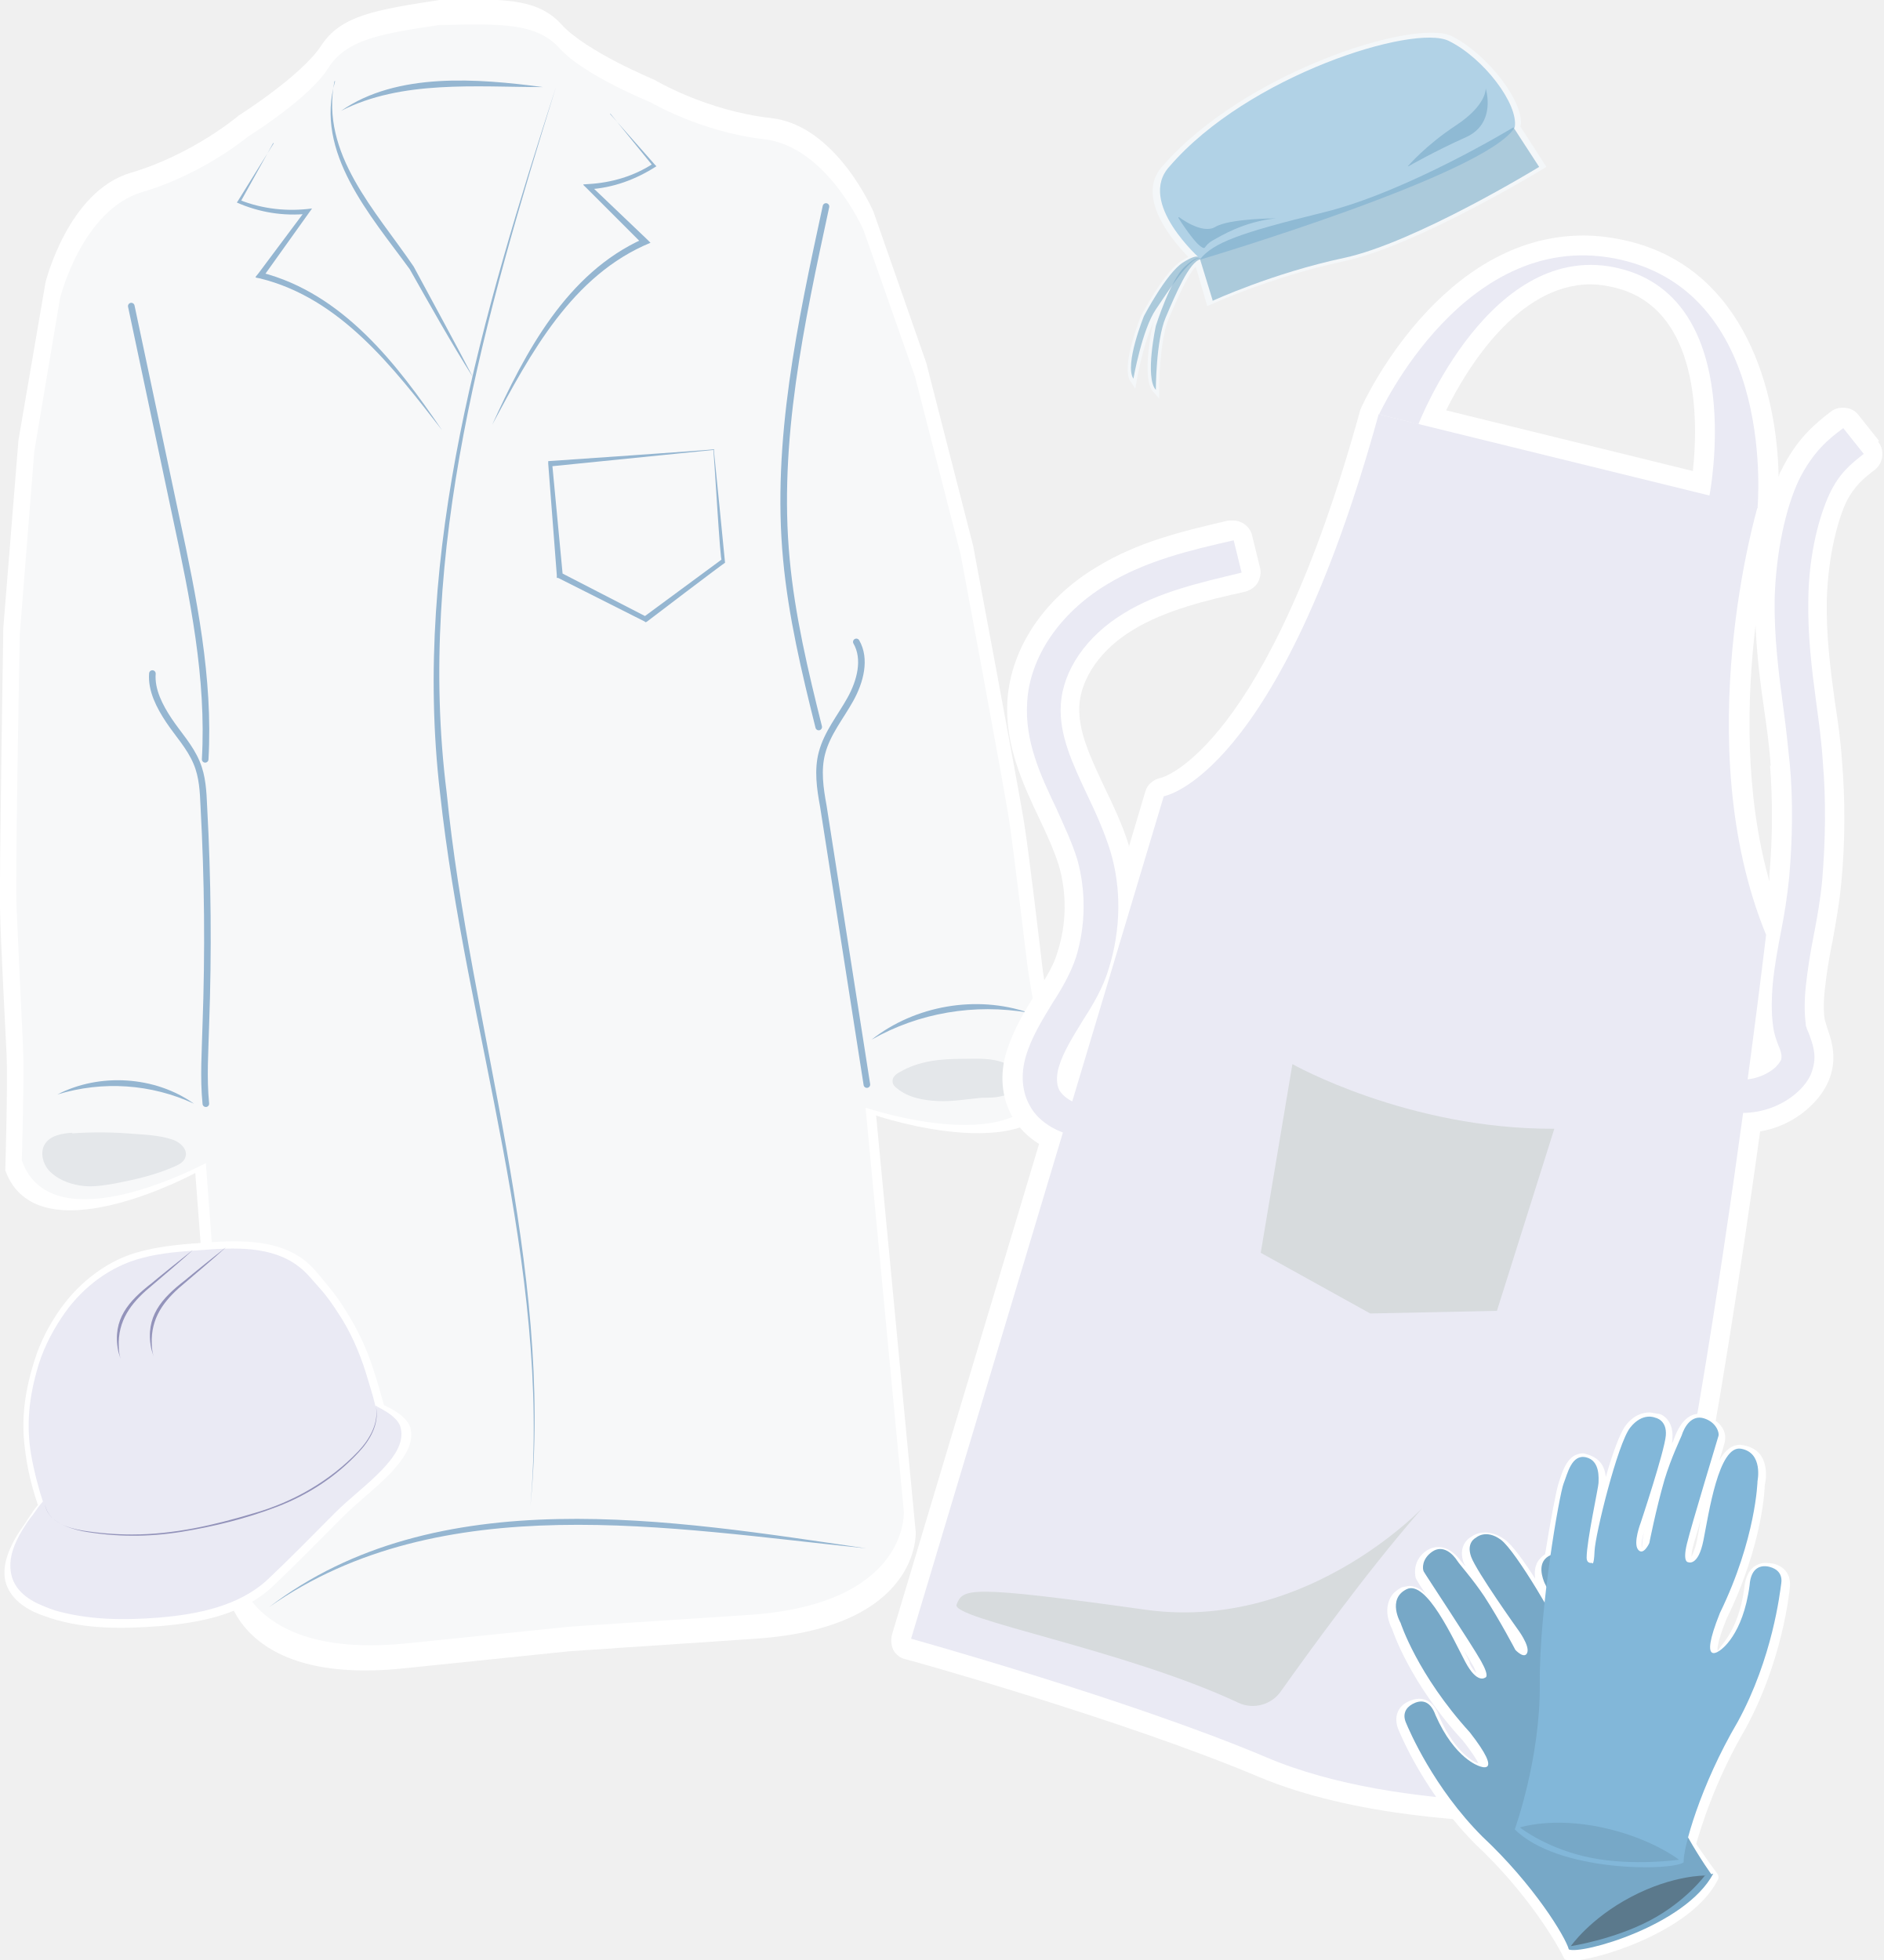
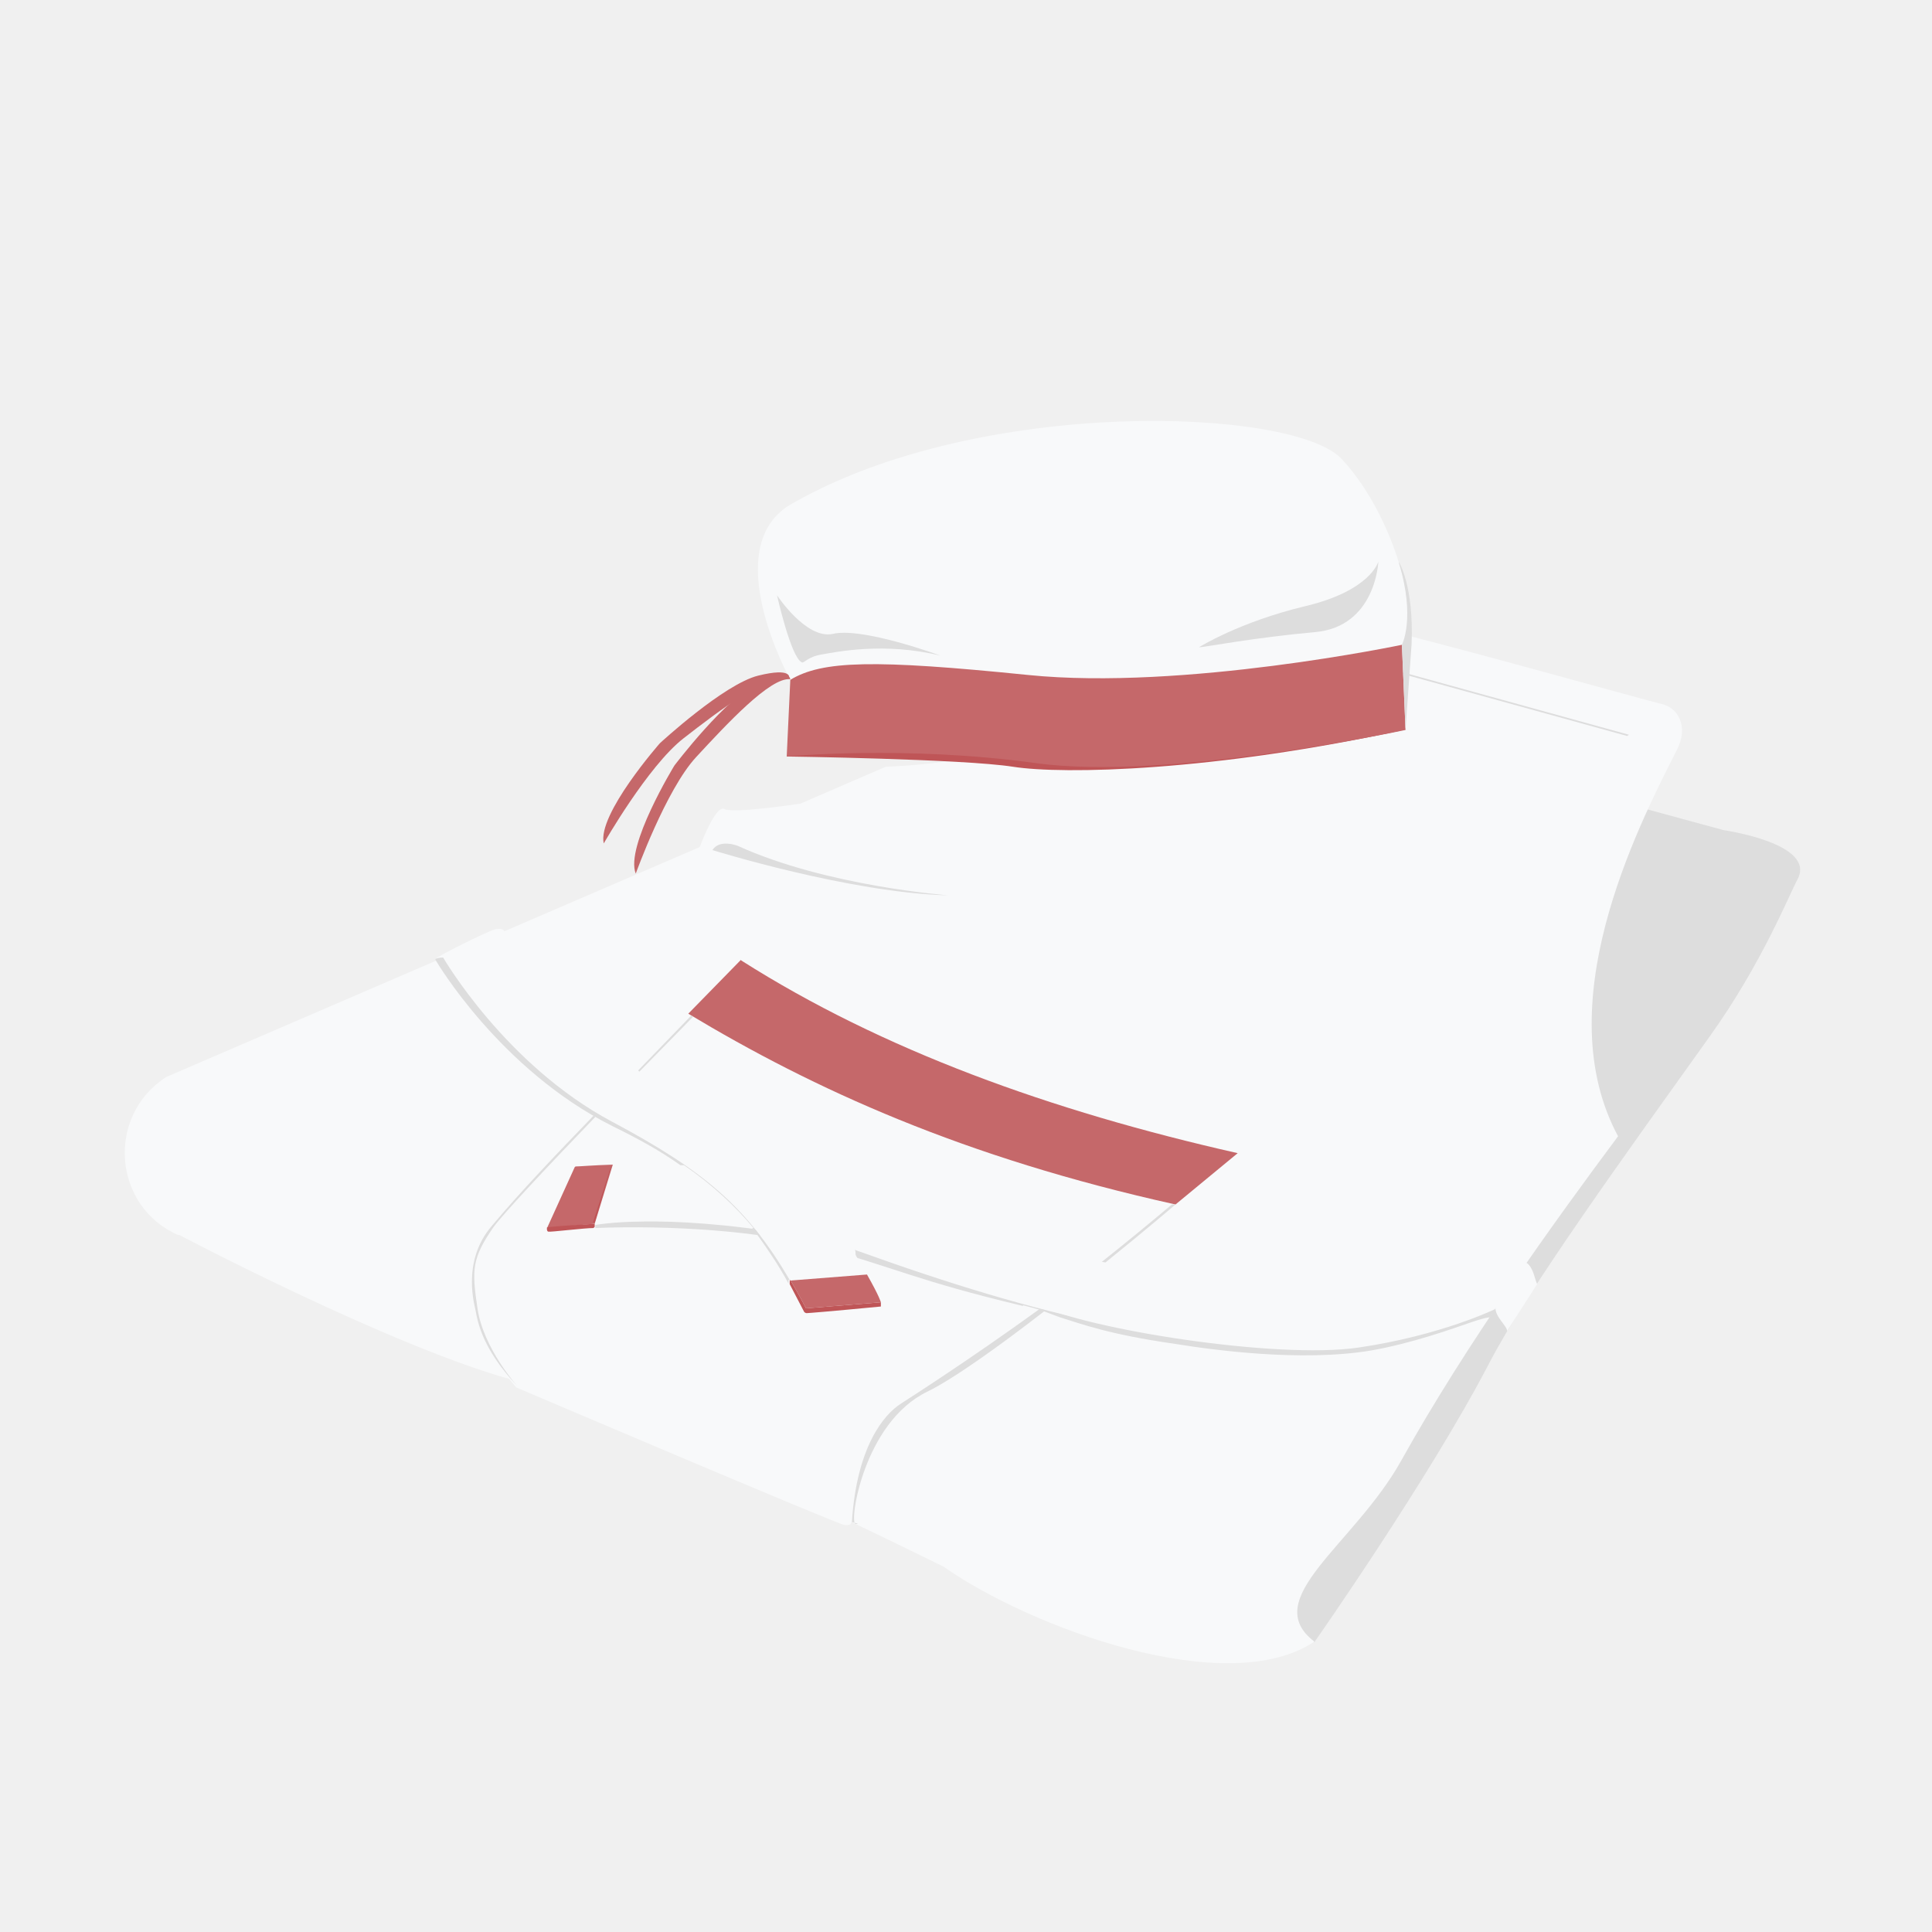
- <svg xmlns="http://www.w3.org/2000/svg" id="Livello_2" data-name="Livello 2" viewBox="0 0 28.55 29.71">
+ <svg xmlns="http://www.w3.org/2000/svg" id="Who_is_at_risk" data-name="Who is at risk" viewBox="0 0 32 32">
  <defs>
    <style>
      .cls-1 {
-         fill: none;
-         stroke: #95b6d1;
-         stroke-linecap: round;
+         fill: #f8f9fa;
      }

-       .cls-1, .cls-2 {
-         stroke-miterlimit: 10;
-         stroke-width: .1px;
+       .cls-2 {
+         fill: #bf5557;
      }

      .cls-3 {
-         fill: #f7f8f9;
+         fill: #ddd;
      }

      .cls-4 {
-         fill: #eaeaf4;
-       }
- 
-       .cls-5, .cls-2 {
-         fill: #f4f7f9;
-       }
- 
-       .cls-6 {
-         fill: #fff;
-       }
- 
-       .cls-7 {
-         fill: #e4e7ea;
-       }
- 
-       .cls-8 {
-         fill: #9393ba;
-       }
- 
-       .cls-9 {
-         fill: #d7dbdd;
-       }
- 
-       .cls-10 {
-         fill: #95b6d1;
-       }
- 
-       .cls-11 {
-         fill: #5b798c;
-       }
- 
-       .cls-12, .cls-13 {
-         fill: #77a8c7;
-       }
- 
-       .cls-14, .cls-15 {
-         fill: #82b7d9;
-       }
- 
-       .cls-2 {
-         stroke: #f4f7f9;
-       }
- 
-       .cls-15, .cls-13 {
-         opacity: .58;
+         fill: #c5686a;
      }
    </style>
  </defs>
-   <g id="Who_is_at_risk" data-name="Who is at risk">
-     <g id="Butchers_meat-packing_employees_personnel_in_slaughterhouses" data-name="Butchers, meat-packing employees, personnel in slaughterhouses">
-       <g>
-         <path class="cls-2" d="m18.2,3.93s-.02-.09-.24.11-.44.9-.44.9c0,0-.17.78,0,.97,0,0,0-.75.15-1.1s.36-.85.53-.88Z" />
-         <path class="cls-2" d="m18.18,3.94s0-.1-.25.06-.59.81-.59.81c0,0-.3.74-.16.95,0,0,.13-.74.34-1.05s.5-.77.67-.78Z" />
-         <path class="cls-5" d="m23.05,1.91c.06-.35-.49-1.08-1.04-1.36-.55-.28-3.15.54-4.39,1.97-.52.57.49,1.47.49,1.47l.19.65s.94-.44,2.07-.68c1.13-.24,3.07-1.43,3.07-1.43l-.4-.62Z" />
-         <path class="cls-15" d="m18.2,3.93s-.98-.86-.47-1.41c1.19-1.38,3.7-2.16,4.23-1.9s1.06.96,1,1.31c-.41.71-4.75,2-4.75,2Z" />
-         <path class="cls-13" d="m18.38,4.56s.91-.42,1.99-.65,2.96-1.38,2.96-1.38l-.39-.6s-1.61.98-2.88,1.29-1.67.46-1.87.71l.19.62Z" />
-         <path class="cls-13" d="m21.35,2.52s.4-.23.87-.44.3-.74.3-.74c0,0,.02.25-.45.56s-.73.62-.73.62Z" />
-         <path class="cls-13" d="m17.86,3.3s.28.45.39.46c.02,0,.03-.06.14-.12s.46-.28.95-.33c0,0-.7,0-.92.13-.2.12-.55-.15-.55-.15Z" />
-         <path class="cls-13" d="m18.2,3.93s-.02-.09-.24.11-.44.9-.44.9c0,0-.17.78,0,.97,0,0,0-.75.15-1.1s.36-.85.53-.88Z" />
-         <path class="cls-13" d="m18.18,3.92s0-.1-.25.06-.59.81-.59.81c0,0-.3.74-.16.95,0,0,.13-.74.34-1.05s.5-.77.67-.78Z" />
-       </g>
-       <g>
-         <path class="cls-6" d="m6.62,0c.97-.02,1.52-.04,1.89.37s1.41.84,1.41.84c0,0,.78.47,1.77.58s1.55,1.42,1.55,1.42l.8,2.29.71,2.77s.69,3.68.77,4.18.23,1.79.28,2.21.31,1.72.31,1.72c-.25,1.4-2.83.53-2.83.53l.6,6.31s.09,1.45-2.43,1.62l-2.53.17-.29.02-2.52.26c-2.52.26-2.67-1.19-2.67-1.19l-.48-6.32s-2.4,1.3-2.88-.04c0,0,.04-1.33.02-1.75S.01,14.27,0,13.77s.05-4.25.05-4.25l.23-2.85.41-2.39s.34-1.38,1.29-1.66,1.64-.87,1.64-.87c0,0,.95-.6,1.25-1.06S5.7.15,6.66,0" />
-         <g>
-           <path class="cls-6" d="m3.96,24.7c.43-.41.99-.65,1.56-.83,1.24-.4,2.56-.51,3.87-.48s2.6.22,3.89.4" />
-           <path class="cls-6" d="m8.44.98c-.94,3-1.88,6.06-1.87,9.2.02,4.36,1.89,8.62,1.47,12.96" />
-           <path class="cls-6" d="m4.02,1.86c-.15.32-.32.63-.53.91.33.14.71.2,1.07.15-.21.35-.45.68-.72.99.62.15,1.16.52,1.62.95s.84.95,1.21,1.46" />
-           <path class="cls-6" d="m9.29,1.41c.2.29.43.56.68.81-.31.2-.66.31-1.03.33.27.31.56.6.88.86-.58.25-1.06.71-1.44,1.21s-.66,1.08-.95,1.65" />
-           <path class="cls-6" d="m1.81,4.4l.7,3.3c.26,1.24.53,2.5.46,3.77" />
-           <path class="cls-6" d="m2.13,10.14c-.02.26.11.51.26.73s.33.41.43.66c.09.22.1.46.12.69.06,1.13.07,2.27.03,3.4-.02.41-.04.83,0,1.24" />
-           <path class="cls-6" d="m12.66,2.84c-.39,1.81-.79,3.66-.62,5.51.08.89.29,1.76.5,2.62" />
-           <path class="cls-6" d="m13.12,9.64c.16.27.06.62-.09.9s-.36.53-.44.83c-.07.27-.03.56.02.84.23,1.45.45,2.9.68,4.35" />
-           <path class="cls-6" d="m13.37,15.85c.71-.47,1.62-.63,2.45-.42" />
-           <path class="cls-6" d="m.65,16.71c.68-.28,1.49-.22,2.13.15" />
-           <path class="cls-6" d="m.89,17.31c-.17.01-.36.05-.44.19-.07.13-.02.29.08.39.12.14.3.21.48.23s.36,0,.54-.03c.32-.06.64-.14.93-.27.07-.03.15-.07.17-.15.04-.11-.07-.22-.18-.26-.23-.08-.48-.09-.72-.1-.29-.02-.57-.02-.86,0Z" />
-           <path class="cls-6" d="m15.42,16.73c.1-.03.29-.12.27-.26-.02-.1-.16-.2-.25-.24-.2-.09-.45-.07-.66-.07-.34,0-.68.03-.97.2-.06.03-.12.09-.11.15,0,.04.04.08.07.11.18.14.41.19.64.19s.45-.03.68-.05c.11,0,.22,0,.33-.03Z" />
-           <path class="cls-6" d="m4.98.89c-.14.53.01,1.09.27,1.57s.62.89.93,1.34c.37.54.67,1.13.96,1.71" />
-           <path class="cls-6" d="m5.09,1.35c.19-.17.44-.24.69-.28.81-.15,1.64-.19,2.45-.09" />
-           <polygon class="cls-6" points="10.9 6.65 11.05 8.39 9.84 9.29 8.49 8.61 8.35 6.87 10.9 6.65" />
-         </g>
-       </g>
-       <g>
-         <path class="cls-3" d="m6.66.38c.94-.02,1.47-.04,1.83.36s1.37.81,1.37.81c0,0,.76.45,1.72.56s1.51,1.38,1.51,1.38l.78,2.22.69,2.69s.67,3.58.74,4.06.22,1.74.27,2.15.3,1.67.3,1.67c-.24,1.36-2.75.51-2.75.51l.58,6.12s.09,1.41-2.36,1.57l-2.45.16-.28.02-2.44.25c-2.44.25-2.59-1.15-2.59-1.15l-.46-6.13s-2.33,1.26-2.79-.04c0,0,.04-1.29.02-1.7s-.08-1.68-.1-2.16.05-4.12.05-4.12l.22-2.77.39-2.32s.33-1.34,1.25-1.61,1.6-.84,1.6-.84c0,0,.93-.58,1.21-1.03s.81-.53,1.75-.67" />
-         <g>
-           <path class="cls-10" d="m4.08,24.36c2.54-1.94,6.1-1.32,9.05-.89-2.97-.3-6.44-.94-9.05.89h0Z" />
-           <path class="cls-10" d="m8.43,1.31c-1.07,3.45-2.12,7.05-1.66,10.7.36,3.61,1.63,7.16,1.27,10.82.32-3.67-.98-7.2-1.37-10.81-.43-3.67.65-7.26,1.76-10.71h0Z" />
-           <path class="cls-10" d="m4.14,2.17l-.5.9s-.01-.04-.01-.04c.35.14.73.18,1.1.13,0,0-.05.07-.05.07l-.7.98-.02-.08c1.24.32,2.06,1.39,2.74,2.39-.74-.95-1.54-2-2.76-2.3-.09-.02-.08,0-.02-.08,0,0,.71-.95.71-.95l.04.05c-.37.04-.74-.02-1.08-.17,0,0,.02-.03.02-.03l.54-.87h0Z" />
-           <path class="cls-10" d="m9.25,1.73l.68.77.02.02c-.31.2-.66.33-1.03.35,0,0,.03-.06.03-.06l.86.82.05.05c-1.19.49-1.82,1.68-2.4,2.76.5-1.1,1.13-2.3,2.29-2.82,0,0-.01.08-.01.08l-.85-.85c-.07-.07-.07-.05.03-.06.35-.02.69-.12.98-.31v.04s-.65-.8-.65-.8h0Z" />
-           <path class="cls-1" d="m1.99,4.64l.68,3.21c.26,1.21.51,2.43.44,3.66" />
-           <path class="cls-1" d="m2.31,10.21c-.02.25.11.5.25.71s.32.4.42.64c.09.21.1.44.11.67.06,1.1.07,2.2.03,3.3-.01.4-.04.8,0,1.2" />
-           <path class="cls-1" d="m12.52,3.13c-.38,1.76-.77,3.56-.6,5.35.08.86.28,1.7.49,2.54" />
-           <path class="cls-1" d="m12.98,9.73c.15.26.06.6-.09.87s-.35.51-.43.81c-.07.26-.03.54.02.81.22,1.41.44,2.82.66,4.22" />
-           <path class="cls-10" d="m13.21,15.76c.66-.52,1.59-.68,2.38-.41-.82-.14-1.66,0-2.38.41,0,0,.72-.4,0,0Z" />
-           <path class="cls-10" d="m.87,16.59c.64-.33,1.48-.28,2.07.14-.65-.3-1.38-.35-2.07-.14,0,0,.68-.21,0,0Z" />
-           <path class="cls-7" d="m1.1,17.17c-.16.01-.35.04-.43.19-.06.12-.02.28.07.38.12.13.29.2.47.23s.35,0,.53-.03c.31-.06.62-.13.91-.26.07-.03.14-.07.16-.14.04-.11-.07-.22-.18-.26-.22-.08-.47-.08-.7-.1-.28-.02-.56-.02-.84,0Z" />
-           <path class="cls-7" d="m15.21,16.61c.1-.03.29-.12.27-.25-.02-.1-.16-.2-.24-.24-.2-.09-.44-.07-.65-.07-.33,0-.66.03-.95.2-.06.03-.12.08-.11.15,0,.04.04.08.07.1.17.14.4.18.62.19s.44-.03.66-.05c.11,0,.22,0,.32-.03Z" />
-           <path class="cls-10" d="m5.07,1.23c-.22,1.1.63,1.97,1.2,2.81.29.54.62,1.14.9,1.68-.33-.52-.66-1.11-.96-1.64-.59-.81-1.45-1.77-1.13-2.85h0Z" />
-           <path class="cls-10" d="m5.17,1.68c.85-.59,2.07-.49,3.06-.36-1.01,0-2.14-.11-3.06.36h0Z" />
-           <path class="cls-10" d="m10.82,6.82s.17,1.69.17,1.71c-.01,0-1.17.88-1.18.89-.02.01-.02.02-.04,0,0,0-1.31-.66-1.31-.66h-.02s0-.04,0-.04l-.13-1.69v-.04s2.48-.17,2.52-.18h0Zm0,0l-2.48.25.03-.04.16,1.69-.03-.04,1.3.67s-.04,0-.04,0l1.18-.87c-.02.13-.12-1.7-.13-1.67h0Z" />
-         </g>
-       </g>
-       <g>
-         <g>
-           <path class="cls-6" d="m5.82,21.29s.05.08-.04.34c-.15.45-.71.8-.79.85-.27.18-.56.33-.87.44-.32.12-.66.19-1,.26-.28.05-.56.11-.85.12s-.56,0-.84-.02c-.74-.05-.82-.37-.82-.37,0,0-.01-.04-.04-.11-.05-.15-.14-.44-.18-.75-.07-.45-.04-.88.13-1.42.09-.29.23-.56.41-.81.29-.4.72-.73,1.2-.85.3-.08.62-.11.93-.13.51-.04,1.12-.07,1.55.26.13.1.22.22.32.34.11.13.21.26.3.41.18.28.33.59.43.91.06.18.11.36.16.54,0,0,.34.14.4.34.07.26-.13.5-.29.68-.23.24-.5.44-.74.68-.35.35-.7.71-1.06,1.05-.46.43-1.11.55-1.72.6-.55.04-1.1.05-1.64-.12-.06-.02-.11-.04-.17-.06-.23-.09-.46-.25-.52-.51-.05-.24.06-.49.18-.69.05-.08.11-.16.16-.24.05-.07.1-.16.16-.22" />
-           <path class="cls-6" d="m3.43,18.82c-.14.12-.49.43-.62.54-.29.24-.52.5-.53.9,0,.09,0,.18.03.27h0s-.03-.09-.04-.13c-.1-.49.17-.78.53-1.06.14-.11.5-.41.64-.52,0,0,0,0,0,0h0Z" />
-           <path class="cls-6" d="m2.91,18.85c-.14.12-.49.43-.62.54-.29.24-.52.5-.53.9,0,.09,0,.18.03.27h0s-.03-.09-.04-.13c-.1-.49.17-.78.53-1.06.14-.11.5-.41.64-.52,0,0,0,0,0,0h0Z" />
-           <path class="cls-6" d="m.6,22.84c.05.28.36.37.6.42.26.05.52.07.77.06.65,0,1.29-.14,1.91-.33.62-.18,1.21-.5,1.66-.98.18-.18.32-.43.28-.7.05.26-.09.52-.27.7-.36.38-.8.68-1.29.86-.49.18-.99.32-1.51.4-.51.08-1.04.09-1.56-.01-.24-.05-.55-.15-.59-.43h0Z" />
-         </g>
-         <g>
-           <path class="cls-4" d="m5.71,21.31s.05.07-.04.32c-.15.44-.68.77-.76.82-.26.18-.54.32-.84.43-.31.12-.64.18-.96.25-.27.05-.54.1-.82.11s-.54,0-.81-.02c-.71-.05-.79-.35-.79-.35,0,0-.01-.04-.04-.11-.05-.15-.13-.43-.18-.72-.07-.43-.04-.85.12-1.37.09-.28.23-.54.4-.78.28-.39.69-.7,1.16-.82.29-.08.6-.1.89-.12.5-.04,1.08-.07,1.49.25.12.09.21.21.31.32.11.12.2.25.29.39.18.27.31.57.41.88.05.17.11.35.15.52,0,0,.33.14.38.32.07.25-.12.48-.28.65-.22.23-.49.43-.71.65-.34.34-.67.68-1.02,1.01-.44.41-1.07.53-1.65.58-.53.04-1.06.04-1.58-.11-.06-.02-.11-.04-.16-.06-.23-.09-.45-.24-.5-.49-.05-.24.05-.47.17-.67.05-.08.1-.16.16-.23.05-.07.1-.15.16-.21" />
-           <path class="cls-8" d="m3.41,18.92c-.13.12-.47.41-.6.52-.28.23-.5.48-.51.86,0,.09,0,.17.03.26h0s-.03-.08-.04-.13c-.09-.47.16-.75.51-1.02.13-.11.48-.39.62-.5,0,0,0,0,0,0h0Z" />
-           <path class="cls-8" d="m2.91,18.96c-.13.12-.47.41-.6.52-.28.23-.5.48-.51.86,0,.09,0,.17.03.26h0s-.03-.08-.04-.13c-.09-.47.16-.75.51-1.02.13-.11.48-.39.62-.5,0,0,0,0,0,0h0Z" />
-           <path class="cls-8" d="m.68,22.8c.05.27.34.36.57.4.25.04.5.06.75.06.63,0,1.24-.14,1.84-.32.6-.17,1.16-.49,1.59-.94.17-.18.31-.42.27-.67.05.25-.09.5-.26.68-.34.37-.77.65-1.24.83-.47.18-.96.3-1.45.38-.5.08-1,.08-1.5-.01-.23-.05-.53-.15-.57-.41h0Z" />
-         </g>
-       </g>
-       <g>
-         <path class="cls-6" d="m28.48,6.68l-.31-.39c-.06-.08-.15-.11-.24-.11-.06,0-.13.02-.18.06-.23.18-.51.4-.75.89-.02.03-.03.06-.04.1-.02-1.27-.5-3.16-2.3-3.58-.22-.05-.44-.08-.66-.08-2.15,0-3.32,2.49-3.38,2.64-1.42,5.16-3.01,5.58-3.02,5.58-.11.02-.21.1-.24.21l-.25.84v-.03c-.1-.32-.25-.63-.38-.9-.21-.45-.39-.83-.37-1.22.03-.42.33-.85.81-1.14.49-.3,1.11-.45,1.7-.58.08-.02.15-.07.19-.13.04-.07.06-.15.04-.23l-.12-.49c-.03-.14-.16-.23-.29-.23-.02,0-.05,0-.07,0-.68.16-1.38.32-2.02.72-.79.48-1.28,1.23-1.33,2.01-.04.67.23,1.25.47,1.76.12.25.23.49.31.74.12.41.12.88-.02,1.31-.06.21-.18.4-.33.63-.16.25-.33.53-.44.87-.11.35-.08.7.08.99.09.16.23.31.41.42l-2.23,7.44c-.02.08-.01.16.02.23.04.07.1.12.18.14.03,0,3.34.93,5.35,1.78,1.45.61,3.33.7,4.33.7h0c.51,0,.84-.02.84-.02.09,0,.18-.06.23-.13.81-1.21,1.64-6.23,2.21-10.33.29-.05.55-.18.76-.38.16-.15.27-.32.32-.51.08-.3-.02-.55-.07-.7,0,0-.03-.1-.03-.1-.02-.11-.02-.29,0-.46.03-.27.07-.51.12-.75.05-.28.1-.55.13-.87.06-.61.06-1.27.01-1.85-.02-.3-.06-.59-.11-.91-.07-.51-.13-1-.12-1.53.02-.67.17-1.21.29-1.47.13-.26.27-.37.44-.5.06-.05.1-.12.11-.2s-.01-.16-.06-.22Zm-2.82.46l-3.74-.92c.3-.61,1.08-1.91,2.19-1.91.12,0,.24.02.37.05,1.3.32,1.26,2.06,1.18,2.78Zm1.17,4.46c.04.52.04,1.11-.01,1.66,0,.03,0,.06,0,.1-.38-1.35-.34-2.79-.21-3.88.02.45.07.86.13,1.27.04.28.08.56.1.86Z" />
-         <g>
-           <path class="cls-4" d="m16.15,17.18c-.24-.08-.44-.23-.54-.42-.12-.21-.14-.48-.06-.75.09-.3.25-.55.4-.8.15-.23.28-.46.36-.7.15-.49.15-1.01.02-1.48-.08-.26-.2-.51-.32-.78-.24-.5-.48-1.02-.44-1.61.04-.68.49-1.34,1.19-1.77.6-.37,1.28-.53,1.94-.68l.12.49c-.62.15-1.26.29-1.79.62-.56.34-.92.86-.95,1.38-.03.46.18.9.4,1.37.13.27.26.56.35.85.17.56.16,1.19-.02,1.77-.09.31-.25.57-.41.82-.14.23-.28.45-.35.68-.04.14-.04.27.01.36.05.08.14.15.27.2l-.16.47Z" />
-           <path class="cls-4" d="m26.41,16.87c-.09,0-.18-.01-.27-.03l.11-.49c.23.05.49-.02.66-.17.06-.06.08-.1.09-.12.01-.06,0-.12-.05-.23-.03-.08-.06-.17-.07-.25-.04-.25-.02-.52-.01-.66.03-.3.08-.56.13-.82.05-.25.09-.51.12-.8.05-.57.06-1.17.01-1.71-.03-.3-.06-.58-.1-.87-.07-.52-.14-1.07-.13-1.65.02-.68.16-1.36.37-1.8.21-.42.45-.62.67-.78l.31.39c-.19.15-.37.29-.52.61-.14.3-.31.87-.32,1.59-.01.55.05,1.05.12,1.57.04.29.08.59.1.9.05.57.04,1.21-.01,1.8-.03.31-.08.58-.13.84-.05.25-.09.5-.12.78-.02.2-.02.39,0,.54,0,.06.03.11.05.16.05.14.12.31.06.52-.03.13-.11.25-.23.36-.23.21-.54.32-.84.32Z" />
-           <g>
-             <path class="cls-4" d="m20.9,6.28l5.74,1.41s-1.06,3.58.13,6.48c0,0-1.33,11.32-2.54,13.13,0,0-2.98.21-5.03-.66s-5.39-1.8-5.39-1.8l3.83-12.77s1.74-.28,3.26-5.8Z" />
-             <path class="cls-4" d="m20.9,6.28l.6.15s1.1-2.84,3.05-2.36,1.36,3.45,1.36,3.45l.73.18s.3-3.21-2.06-3.76-3.68,2.35-3.68,2.35Z" />
-             <path class="cls-9" d="m19.59,16.13s1.75.99,3.97.98l-.87,2.76-1.92.04-1.66-.92.48-2.86Z" />
-             <path class="cls-9" d="m18.77,25.81c.23.11.51.03.65-.18.42-.59,1.28-1.78,2.07-2.69.47-.55-1.42,1.84-4.13,1.46s-2.76-.32-2.86-.08c-.1.22,2.54.68,4.27,1.49Z" />
-           </g>
-         </g>
-       </g>
-       <g>
-         <path class="cls-6" d="m23.71,29.69c-.1-.22-.56-1-1.34-1.73-.77-.77-1.14-1.66-1.18-1.76-.06-.17-.01-.32.14-.4.06-.03.12-.05.18-.05.1,0,.23.05.31.28.24.55.54.69.59.7-.02-.04-.08-.15-.24-.35-.8-.87-1.06-1.66-1.07-1.69,0,0-.12-.21-.05-.41.03-.1.1-.17.2-.22.01,0,.09-.02.11-.02.08,0,.17.04.25.12-.13-.19-.14-.22-.15-.24-.02-.07-.04-.28.17-.42.05-.03.11-.05.17-.05.17,0,.29.14.35.22.02.02.04.05.06.07,0-.01-.01-.03-.02-.04-.09-.24.04-.37.12-.41h0s.07-.06.2-.06c.09,0,.19.03.29.1.12.08.31.35.47.6-.03-.21.06-.31.15-.37.08-.5.17-.97.2-1.06.07-.23.15-.47.38-.47.18.04.32.13.34.36.1-.35.21-.66.3-.78.13-.17.27-.2.37-.2.01,0,.11.02.12.02.07,0,.24.11.22.37,0,.03,0,.06-.02.11,0-.02.02-.04.03-.06.1-.3.24-.42.4-.42.33.08.4.27.39.38,0,.02,0,.05-.09.33.08-.15.19-.24.32-.24.16.02.25.08.31.16.12.18.07.42.06.45,0,.02-.02.89-.58,2.03-.16.4-.14.48-.13.49,0-.06.31-.27.4-.96.03-.34.24-.38.33-.38,0,0,.09.01.1.01.18.04.28.17.26.36-.01.11-.12,1.13-.67,2.14-.48.82-.69,1.55-.75,1.75.17.25.32.45.32.45.02.03.03.07,0,.11-.4.77-1.83,1.21-2.21,1.21,0,0-.09-.01-.1-.02Zm-1.44-4.49c.04.09.08.14.11.16-.01-.02-.02-.05-.04-.09-.03-.05-.08-.14-.15-.25.01.02.09.18.09.18Zm3.51-2.17c-.05.19-.1.34-.12.42-.02.07-.02.12-.02.15.01-.03.05-.1.08-.24,0,0,.05-.26.06-.33Zm-.85.16c-.04.12-.06.24-.04.27,0-.02,0-.13.04-.27Z" />
-         <g>
-           <path class="cls-12" d="m25.94,28.41s-.64-.87-.93-1.9-1.04-2.52-1.13-2.65-.23-.38-.41-.27-.08.35-.06.4.4.75.46.97c.03.09-.05.09-.05.09,0,0,0,.08-.09-.16s-.75-1.38-.98-1.55-.38-.03-.38-.03c0,0-.15.07-.07.29s.7,1.09.7,1.09c0,0,.19.25.15.36s-.18-.04-.18-.04c0,0-.23-.44-.47-.81-.18-.27-.38-.49-.41-.54-.07-.11-.22-.25-.38-.14s-.15.26-.13.3.73,1.11.87,1.36.06.25.06.25c0,0-.12.1-.3-.24s-.59-1.25-.89-1.1-.09.51-.09.51c0,0,.25.78,1.05,1.66.53.68.14.51.14.51,0,0-.37-.11-.66-.77-.09-.25-.24-.23-.35-.17s-.15.16-.1.28.42.99,1.16,1.73c.78.73,1.26,1.52,1.31,1.71.19.08,1.77-.36,2.19-1.15Z" />
-           <path class="cls-11" d="m25.85,28.42s-.29.4-.84.69-1.2.39-1.2.39c0,0,.29-.42.92-.75s1.12-.32,1.12-.32Z" />
-         </g>
-         <g>
-           <path class="cls-14" d="m22.96,27.73s.39-1.07.38-2.21.3-2.88.36-3.03.12-.45.34-.4.19.33.19.39-.18.88-.18,1.13c0,.1.08.08.08.08,0,0,.03.07.04-.18s.35-1.63.54-1.87.38-.15.38-.15c0,0,.18.03.16.27s-.38,1.32-.38,1.32c0,0-.12.31-.04.41s.17-.1.17-.1c0,0,.1-.51.23-.96.1-.33.24-.62.26-.67.04-.13.15-.32.34-.26s.23.22.22.26-.41,1.35-.48,1.64.02.28.02.28c0,0,.15.07.23-.33s.23-1.45.57-1.39.25.49.25.49c0,0-.02.87-.57,2-.34.85.01.56.01.56,0,0,.34-.22.44-.98.02-.28.18-.31.3-.28s.2.11.18.25-.13,1.13-.66,2.1c-.57.97-.83,1.92-.82,2.13-.17.13-1.91.16-2.57-.51Z" />
-           <path class="cls-12" d="m23.05,27.71s.41.32,1.06.45,1.34.03,1.34.03c0,0-.42-.33-1.17-.49s-1.24,0-1.24,0Z" />
-         </g>
-       </g>
+   <g id="Butchers_meat-packing_employees_personnel_in_slaughterhouses" data-name="Butchers, meat-packing employees, personnel in slaughterhouses">
+     <g>
+       <path class="cls-3" d="m21.77,27.2s1.9-2.71,2.89-4.61c.63-1.22,2.32-3.55,3.67-5.44.85-1.19,1.3-2.32,1.44-2.58.33-.6-1.22-.82-1.22-.82l-2.28-.62-5.51,13.54,1,.52Z" />
+       <path class="cls-1" d="m2.96,20.45s3.55,1.87,5.55,2.41,7.12,3.09,7.12,3.09c1.44,1.01,4.69,2.21,6.14,1.24-.93-.71.66-1.6,1.44-3,1.08-1.94,2.54-3.96,3.59-5.37-1.16-2.16.28-5.04.97-6.39.21-.4.02-.71-.25-.77-.23-.05-4.12-1.15-5.23-1.38-.19-.04-.37-.02-.51.07-.8.49-3.8,2.22-7.11,2.35l-1.41.61s-1.11.17-1.26.09-.41.63-.41.63l-8.84,3.81c-1,.65-.88,2.15.21,2.62Z" />
+       <path class="cls-1" d="m8.17,20.33c.35-.51,4.1-4.3,4.1-4.3,0,0,3.55,2.32,8.08,3.14-1.88,1.64-5.16,3.91-5.44,4.09s-.73.71-.81,1.96c0,0,0,.05-.11.04s-5.44-2.28-5.44-2.28c0,0-.56-.62-.66-1.28s-.09-.84.26-1.35Z" />
+       <path class="cls-4" d="m12.28,15.91c2.33,1.48,5.12,2.49,8.22,3.19l-1.03.85c-3.52-.78-5.99-1.91-8.07-3.16l.87-.89Z" />
+       <path class="cls-3" d="m16.95,21.62l.26.07s.32.12.35.13c.36.11.79.28,1.91.44.62.1,2.08.3,3.23.11.69-.12,1.35-.36,1.7-.48.24-.08.28-.07.28-.07l.09-.14s-.9.44-2.27.64-4.52-.31-5.31-.71c-1.76-.53-3.12-1-4.07-1.16-2.21-.37-3.26-.16-3.26-.16v.05c1.24-.05,2.74.05,3.7.31,1.28.35,1.62.56,3.38.98Z" />
+       <path class="cls-1" d="m10.16,19.28c.95-.02,2.81.02,4.52.55,2.42.75,5.59,1.8,7.61,1.67,1.66-.11,2.91-.64,3-.58.11.08.13.27.17.35,0,0-.5.78-.5.78.02-.07-.2-.24-.19-.39,0-.01-.03-.04-.15,0-.42.16-1.51.65-2.36.64-2.66.07-5.05-.5-8.05-1.58-1.52-.55-3.34-.53-4.36-.46" />
+       <path class="cls-4" d="m9.85,20.27c-.39.03-.66.06-.76.08-.04,0-.02-.03-.02-.03l.45-.99s.01-.01.02-.01c.06,0,.28-.02.61-.03" />
+       <path class="cls-2" d="m9.06,20.33s-.01.06.02.07.6-.06.75-.06c0,0,.02-.02.02-.02v-.05s-.71.04-.79.06Z" />
+       <polyline class="cls-2" points="10.12 19.32 9.82 20.25 9.85 20.25 10.13 19.31" />
+       <polygon class="cls-3" points="21.91 10.77 26.98 12.17 26.95 12.19 21.81 10.77 21.91 10.77" />
+       <path class="cls-3" d="m11.8,14.08s2.28.71,3.91.75c0,0-2.02-.15-3.49-.82,0,0-.3-.12-.42.07Z" />
+       <path class="cls-1" d="m13.08,21.2c-.71-1.21-1.42-1.81-2.94-2.62-1.77-.94-2.8-2.72-2.8-2.72,0,0-.08,0-.12.02-.02-.02.88-.47.99-.49.13-.02.14.03.14.03,0,0,.72,1.57,2.58,2.51,1.5.6,2.45,1.67,3.03,2.54.02.03.17.18.19.21.04.07,0,.08.04.14.06.09.11.18.16.27l-1.27.1Z" />
+       <path class="cls-4" d="m13.09,21.2c.11.19.14.24.26.47l1.24-.1s-.02-.09-.23-.46l-1.27.1Z" />
+       <path class="cls-2" d="m13.09,21.2c.11.19.14.24.26.47l1.24-.1s0,.06,0,.07c-.83.08-1.21.11-1.23.11s-.04-.02-.04-.02l-.24-.46v-.05Z" />
+       <path class="cls-3" d="m13.08,21.2c-.71-1.21-1.42-1.81-2.94-2.62-1.77-.94-2.8-2.72-2.8-2.72,0,0-.07,0-.12.02-.02.01,0,.03,0,.03,0,0,1.05,1.8,2.92,2.74.43.21.81.42,1.13.65.01,0,.05,0,.06,0,.48.33.86.69,1.15,1.04h-.02c.21.28.46.65.6.92v-.06Z" />
+       <path class="cls-3" d="m17.22,21.68c-1.16.84-2.13,1.46-2.3,1.57-.28.18-.73.71-.81,1.96,0,0,.17.04.06.03s.13-1.68,1.19-2.19c.43-.21,1.2-.76,1.96-1.35" />
+       <path class="cls-3" d="m18.31,20.91c.67-.54,1.16-.96,1.16-.96h-.06c-.38.32-.77.64-1.16.95" />
+       <path class="cls-3" d="m10.57,17.73c.34-.35.64-.66.88-.91l.03.02c-.26.27-.57.58-.89.91l-.02-.02Z" />
+       <path class="cls-3" d="m9.86,18.5c-.81.84-1.54,1.62-1.69,1.83-.35.51-.36.69-.26,1.35s.66,1.28.66,1.28c-.4-.43-.62-.82-.69-1.24,0-.04-.26-.81.27-1.42.46-.55,1.08-1.2,1.68-1.82l.03.02Z" />
+     </g>
+     <g>
+       <path class="cls-1" d="m13.09,11.26s-1.24-2.24.05-2.93c3.11-1.77,8.28-1.58,9.08-.73s1.33,2.49,1,3.08c-1.22,1.05-10.13.58-10.13.58Z" />
+       <path class="cls-2" d="m13.03,12.53s2.92.04,3.75.17,3.32.08,6.51-.62l-10.16.41-.09.03Z" />
+       <path class="cls-4" d="m13.03,12.53s1.96-.19,4.13.11,6.12-.55,6.12-.55l-.06-1.41s-3.62.76-6.19.5c-2.56-.26-3.41-.24-3.94.08l-.06,1.28Z" />
+       <path class="cls-3" d="m19.87,10.72c.08,0,.9-.16,1.91-.25s1.05-1.17,1.05-1.17c0,0-.12.48-1.21.74s-1.76.68-1.76.68Z" />
+       <path class="cls-3" d="m12.87,9.86s.23,1.03.41,1.11c.04.02.09-.09.33-.13s1.03-.21,1.97.02c0,0-1.3-.48-1.79-.36-.44.09-.92-.64-.92-.64Z" />
+       <path class="cls-4" d="m13.09,11.26s.03-.19-.51.04-1.41,1.38-1.41,1.38c0,0-.82,1.34-.64,1.79,0,0,.5-1.39,1-1.93s1.23-1.33,1.56-1.29Z" />
+       <path class="cls-4" d="m13.07,11.23s.06-.18-.51-.04-1.63,1.12-1.63,1.12c0,0-1.04,1.18-.93,1.66,0,0,.73-1.28,1.32-1.74s1.44-1.1,1.75-1Z" />
+       <path class="cls-3" d="m23.17,9.31s.25.39.21,1.36l-.1,1.42-.06-1.41s.23-.44-.05-1.36Z" />
    </g>
  </g>
</svg>
